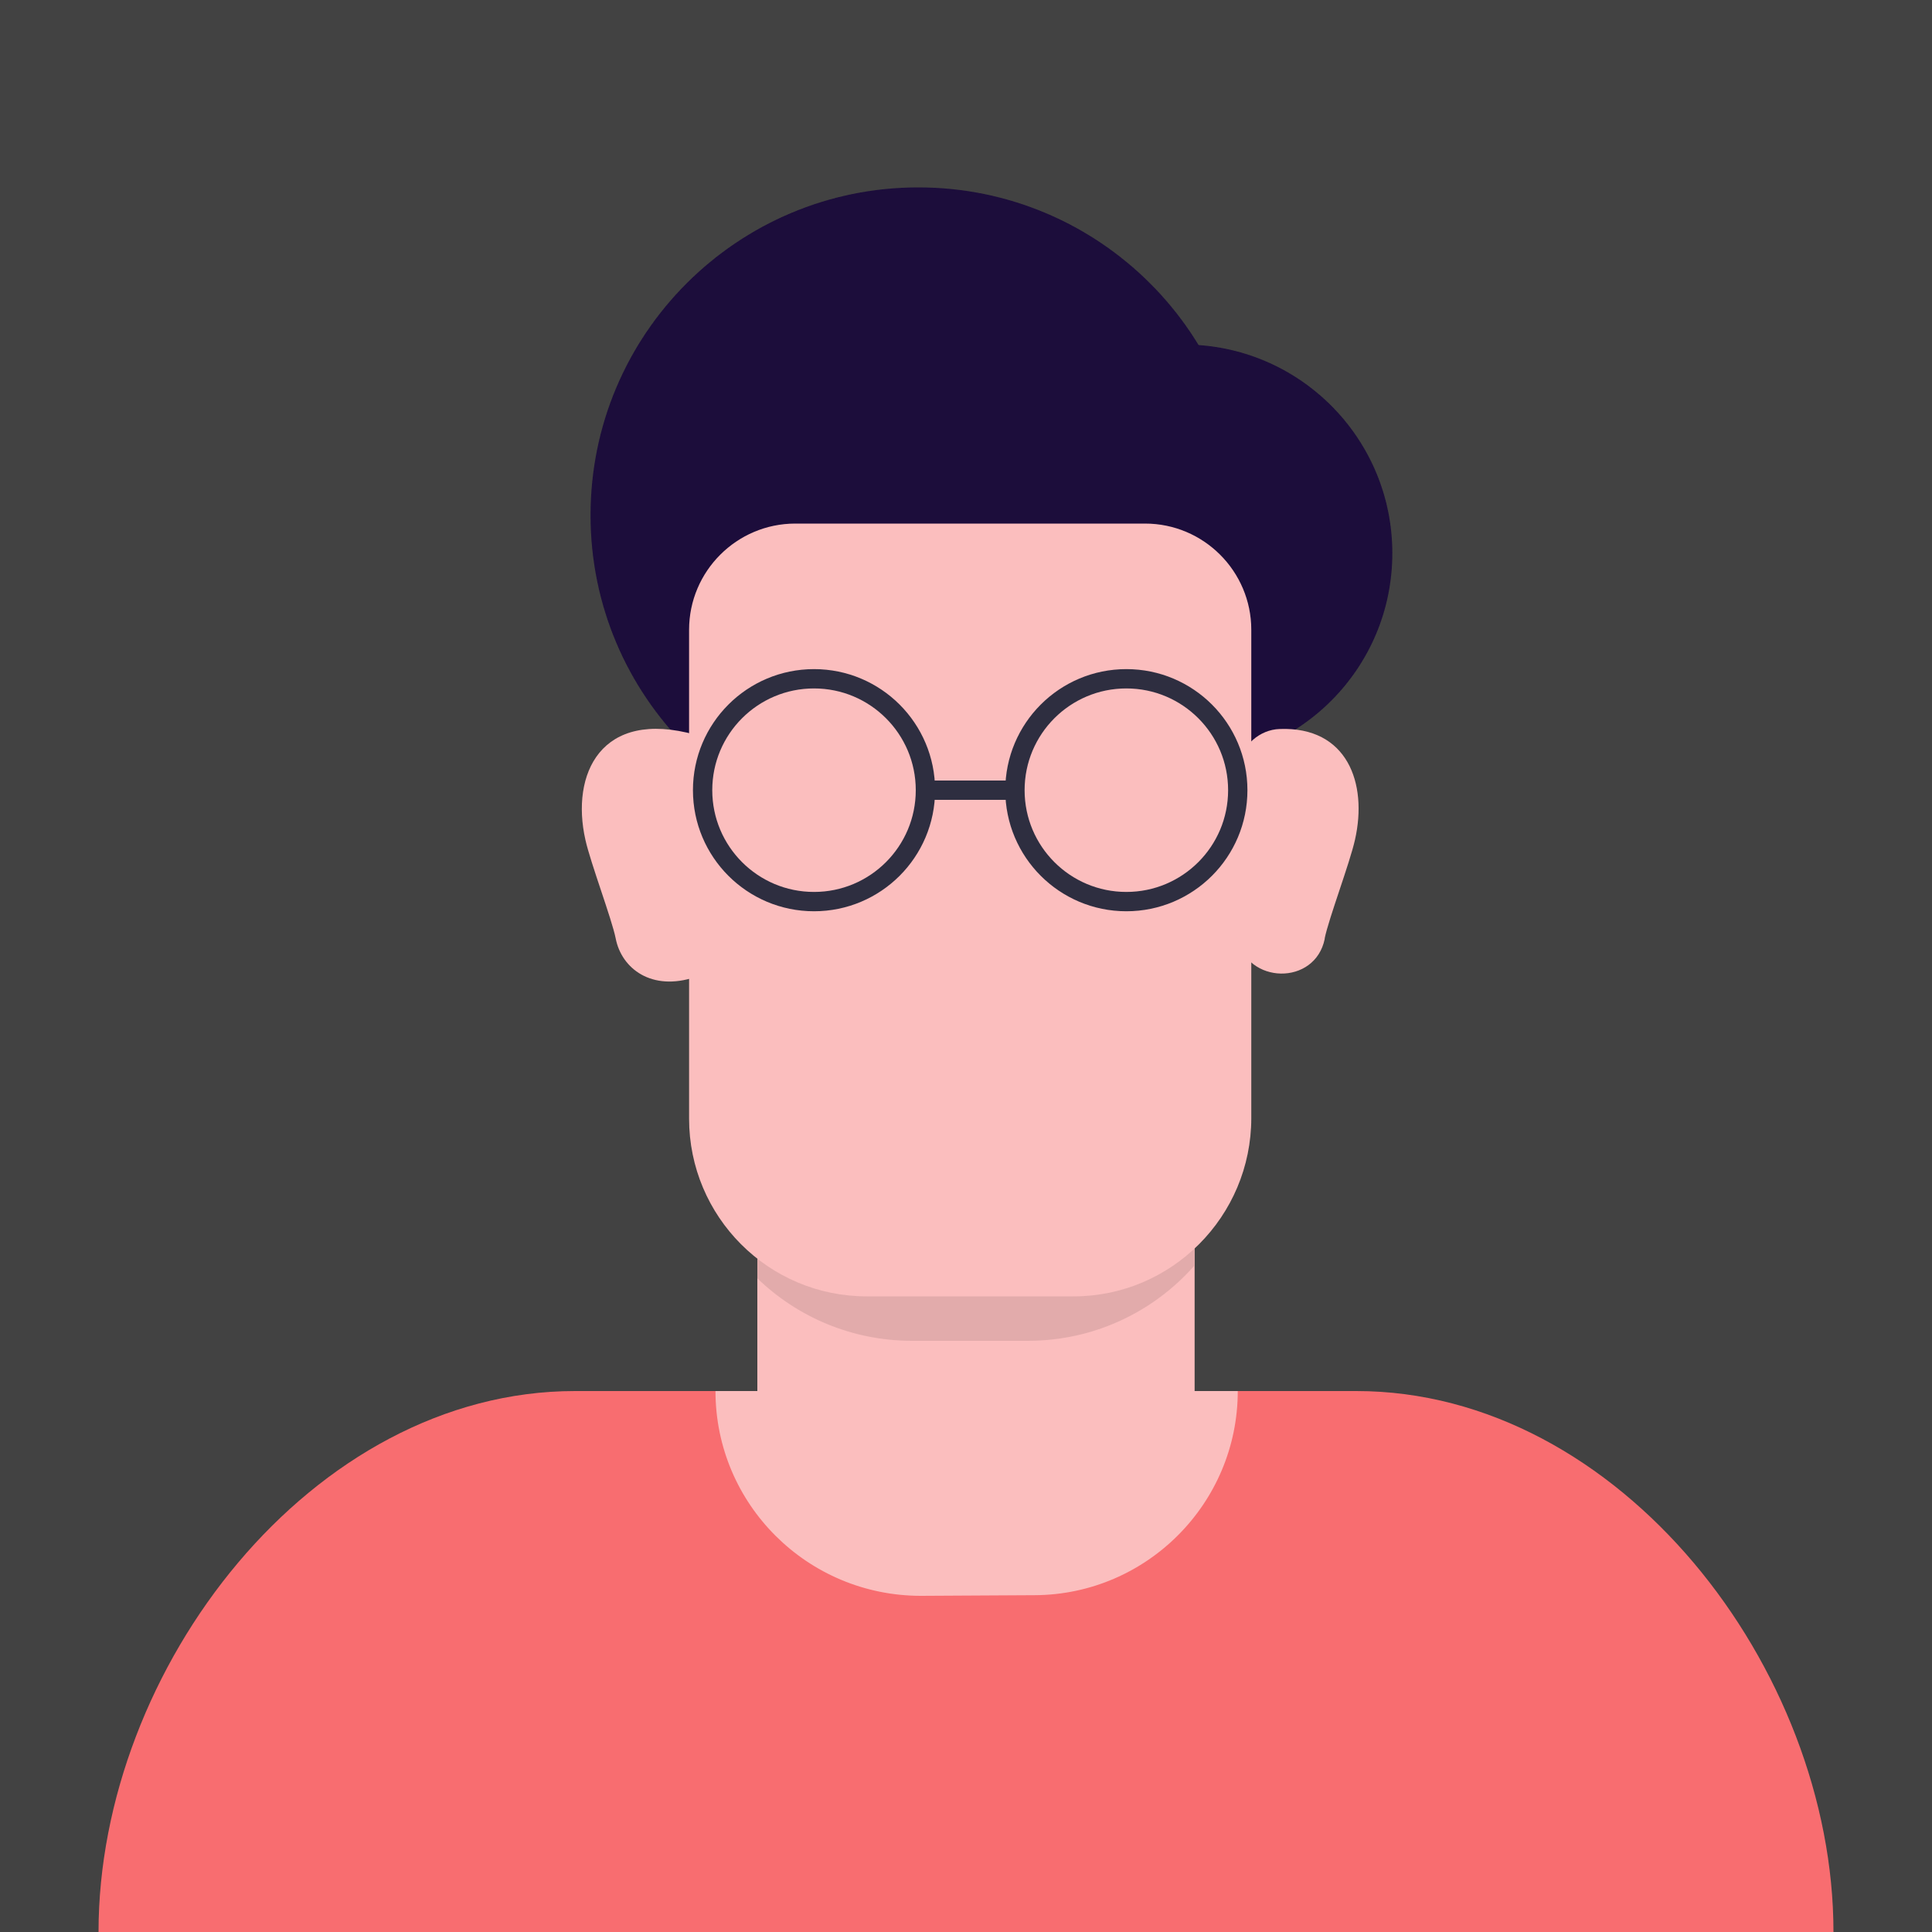
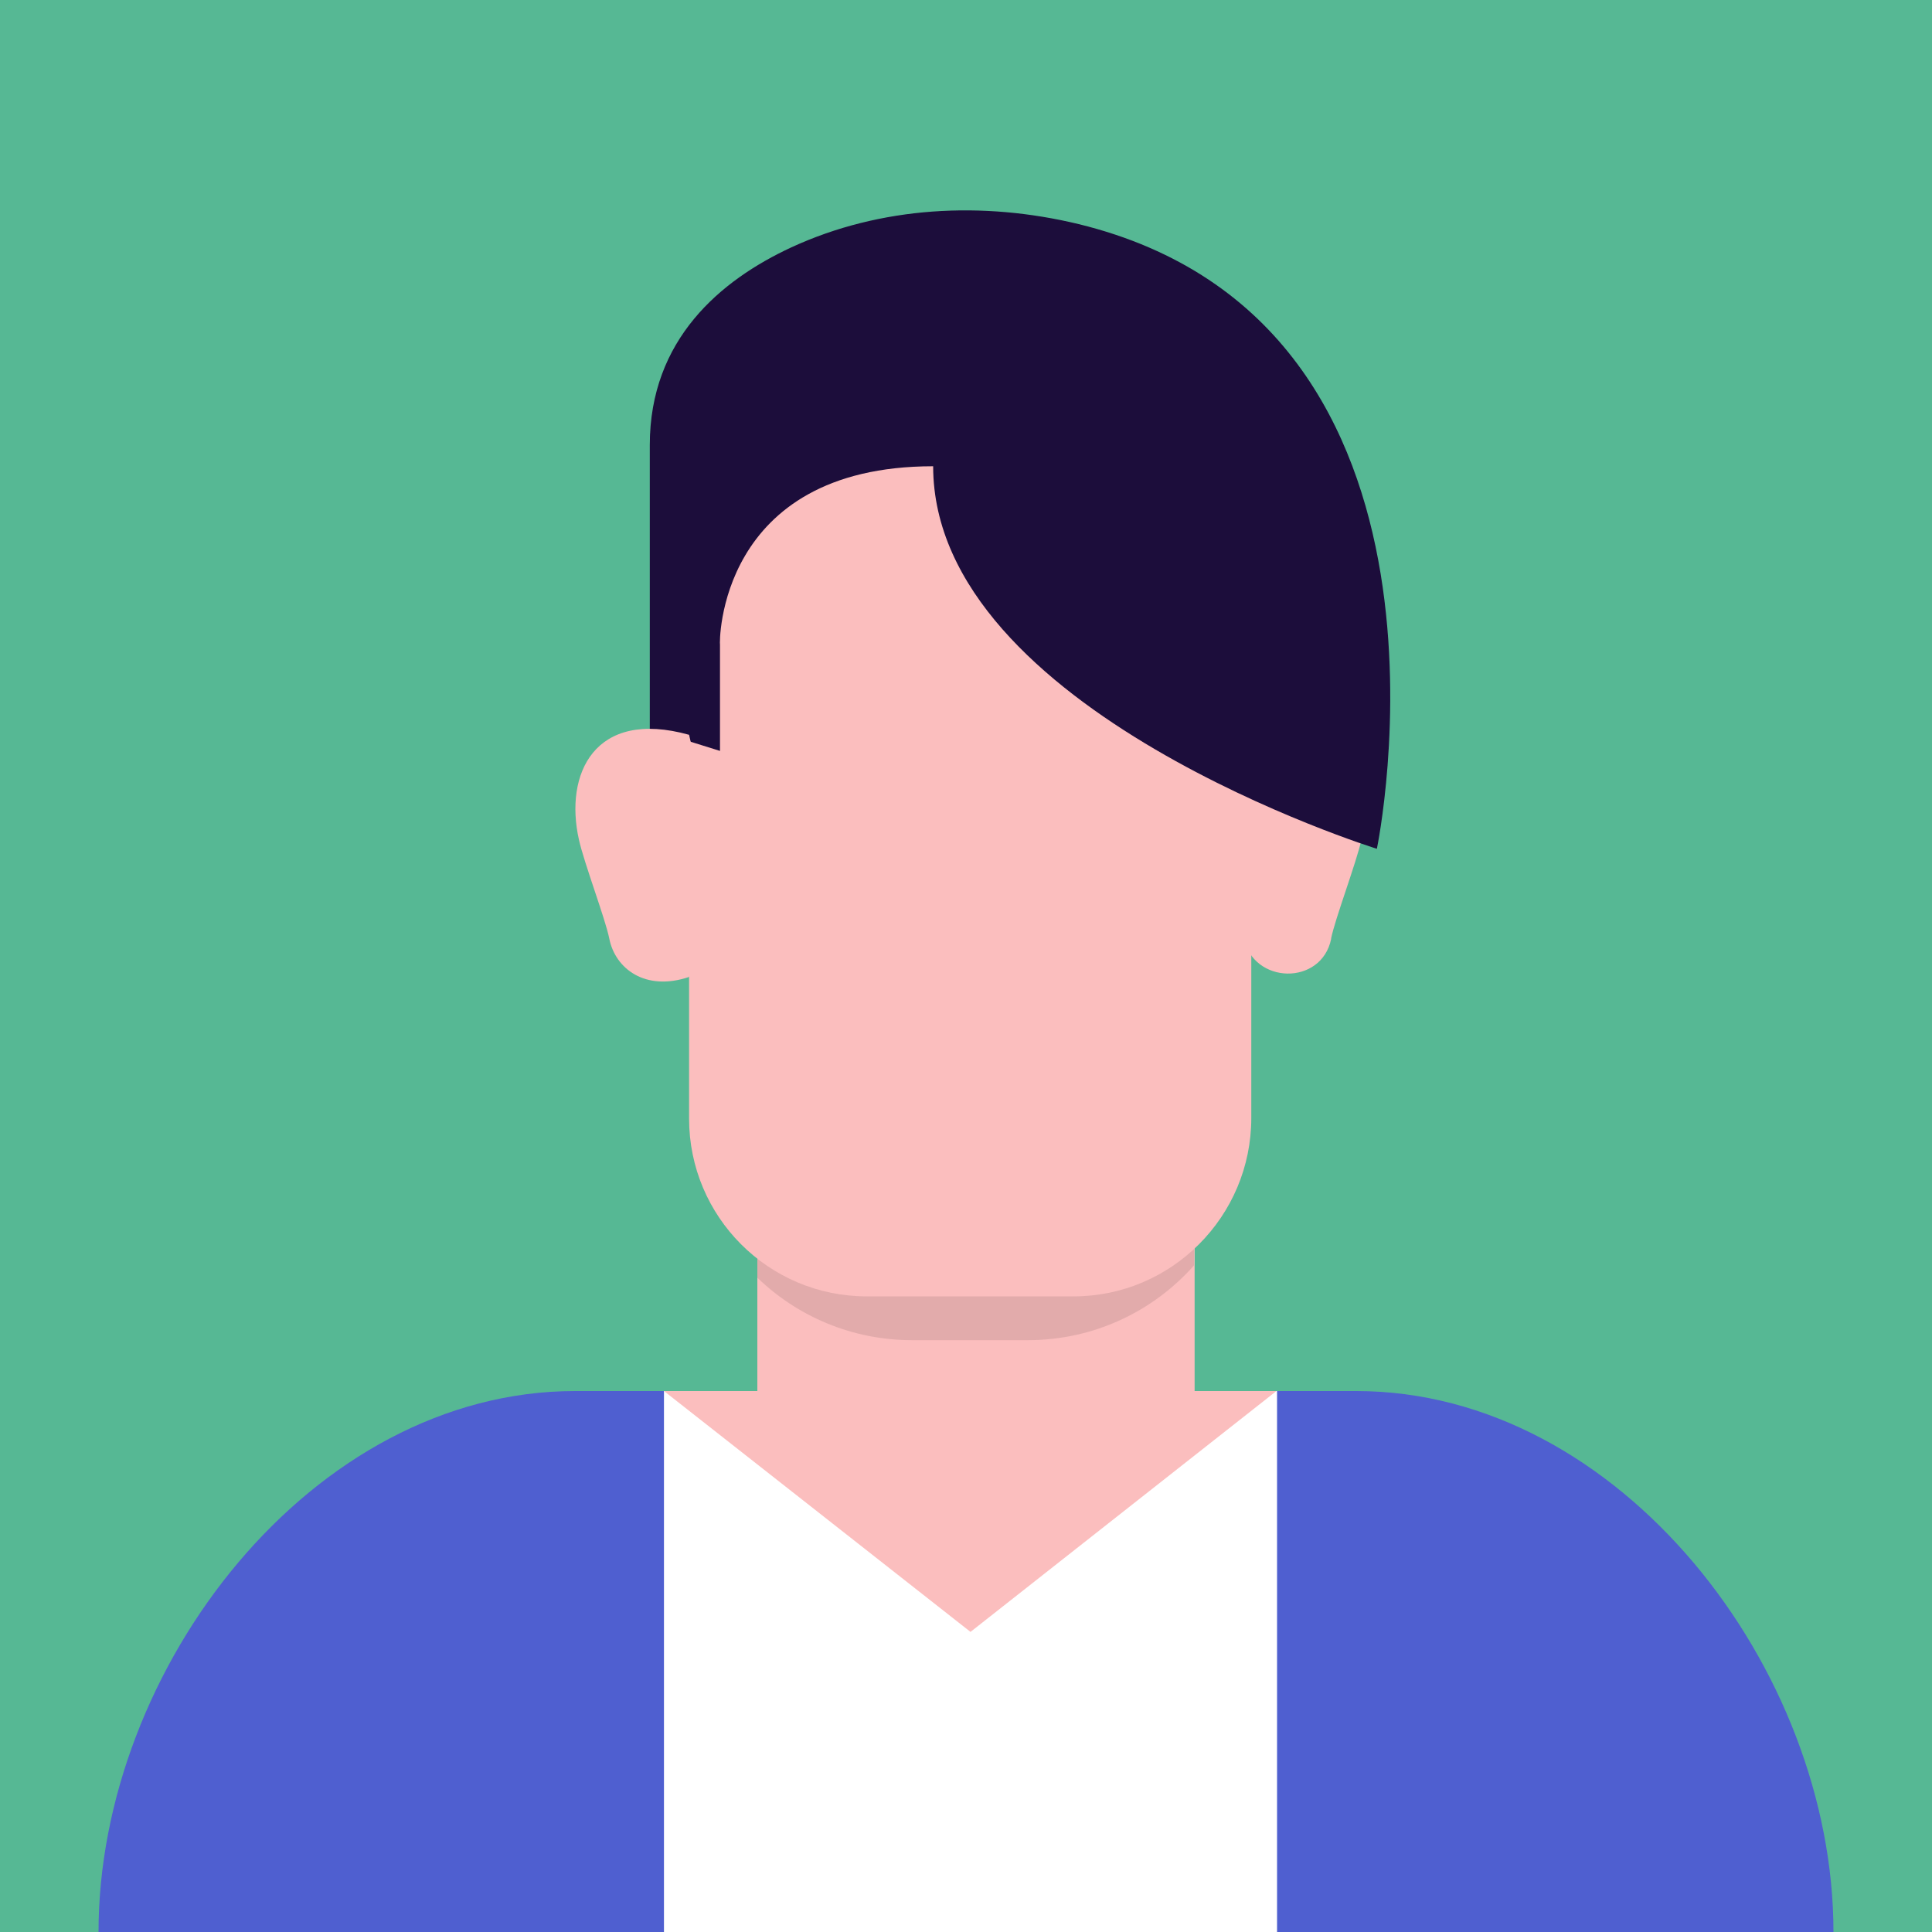
<svg xmlns="http://www.w3.org/2000/svg" xmlns:xlink="http://www.w3.org/1999/xlink" version="1.1" width="60px" height="60px">
  <defs>
-     <path d="M 0 0  L 300 0  L 300 300  L 0 300  Z " fill-rule="evenodd" fill="black" id="path609" />
-     <clipPath id="clip610">
-       <use xlink:href="#path609" />
+     <path d="M 0 0  L 300 0  L 300 300  L 0 300  Z " fill-rule="evenodd" fill="black" id="path999" />
+     <clipPath id="clip1000">
+       <use xlink:href="#path999" />
    </clipPath>
-     <filter x="-50.00%" y="-50.00%" width="200.00%" height="200.00%" filterUnits="objectBoundingBox" id="filter611">
+     <filter x="-50.00%" y="-50.00%" width="200.00%" height="200.00%" filterUnits="objectBoundingBox" id="filter1001">
      <feColorMatrix type="matrix" values="1 0 0 0 0  0 1 0 0 0  0 0 1 0 0  0 0 0 1 0  " in="SourceGraphic" />
    </filter>
  </defs>
-   <g transform="matrix(1 0 0 1 -141 -831 )">
-     <g transform="matrix(0.2 0 0 0.2 141 831 )" clip-path="url(#clip610)" filter="url(#filter611)">
+   <g transform="matrix(1 0 0 1 -141 -700 )">
+     <g transform="matrix(0.2 0 0 0.2 141 700 )" clip-path="url(#clip1000)" filter="url(#filter1001)">
      <style type="text/css">
	.st0{fill:#FBE3C0;}
	.st1{fill:#57B894;}
	.st2{fill:#2F2E41;}
	.st3{fill:#9362AC;}
	.st4{fill:#F86D70;}
	.st5{fill:#424242;}
	.st6{fill:#DCDDDD;}
	.st7{fill:#606060;}
	.st8{fill:#F5A800;}
	.st9{fill:#545E60;}
	.st10{fill:#A6AAB2;}
	.st11{fill:#1C0D3A;}
	.st12{fill:#FBBEBE;}
	.st13{fill:#505ED0;}
	.st14{fill:#FFFFFF;}
	.st15{opacity:0.1;enable-background:new    ;}
	.st16{fill:#FFB338;}
	.st17{fill:#F0E4ED;}
	.st18{fill:none;stroke:#2F2E41;stroke-width:3;stroke-miterlimit:10;}
	.st19{fill:#7C8189;}
	.st20{clip-path:url(#SVGID_2_);fill:#505ED0;}
	.st21{fill:#F56A56;}
	.st22{fill:#FFFAEC;}
	.st23{fill:#605D55;}
	.st24{opacity:0.8;fill:#1C0D3A;}
	.st25{fill:#F7F8F8;}
	.st26{fill:#AD9A85;}
	.st27{fill:#7D6E5A;}
	.st28{clip-path:url(#SVGID_4_);}
	.st29{fill:#DB2D43;stroke:#F7F8F8;stroke-width:4;stroke-miterlimit:10;}
	.st30{fill:#87E5DA;stroke:#F7F8F8;stroke-width:4;stroke-miterlimit:10;}
	.st31{fill:#F7AA00;stroke:#F7F8F8;stroke-width:4;stroke-miterlimit:10;}
	.st32{fill:none;stroke:#F7F8F8;stroke-width:4;stroke-linecap:round;stroke-linejoin:round;stroke-miterlimit:10;}
	.st33{fill:#C7F2E3;stroke:#F7F8F8;stroke-width:4;stroke-miterlimit:10;}
	.st34{clip-path:url(#SVGID_6_);}
	.st35{fill:#FFEAA5;}
	.st36{fill:#226B80;stroke:#FFFFFF;stroke-width:5;stroke-miterlimit:10;}
	.st37{fill:#FFEBD3;stroke:#FFFFFF;stroke-width:5;stroke-miterlimit:10;}
	.st38{fill:#40A798;stroke:#FFFFFF;stroke-width:5;stroke-miterlimit:10;}
	.st39{fill:#FFEAA5;stroke:#FFFFFF;stroke-width:5;stroke-miterlimit:10;}
	.st40{clip-path:url(#SVGID_8_);}
	.st41{fill:#6CBBB3;}
	.st42{fill:#60512D;}
	.st43{fill:#EFE784;}
	.st44{fill:#AE7C7C;}
	.st45{fill:#3E3838;}
	.st46{clip-path:url(#SVGID_10_);}
	.st47{fill:#6C5CE7;}
	.st48{fill:#FDCB6E;}
	.st49{fill:#47416D;}
	.st50{fill:#FFF3B1;}
	.st51{fill:#7B88FF;}
</style>
-       <rect x="-6.6" y="-6.6" class="st5" width="313.2" height="313.2" />
-       <circle class="st11" cx="142.6" cy="80" r="50.9" />
-       <circle class="st11" cx="183.8" cy="85.9" r="32.4" />
-       <path class="st4" d="M284.7,300H15.3v0c0-40.9,33.1-84,74-84h121.3C251.5,216,284.7,259.1,284.7,300L284.7,300z" />
-       <path class="st12" d="M111.1,216h81.1v0c0,17.4-14.1,31.6-31.5,31.7l-17.7,0.1C125.4,247.8,111.1,233.6,111.1,216L111.1,216z" />
-       <rect x="117.6" y="154.7" class="st12" width="67.9" height="64.5" />
-       <path class="st15" d="M117.6,154.7v43.8c6.2,6,14.7,9.7,24,9.7h18c10.3,0,19.5-4.5,25.8-11.6v-41.9H117.6z" />
-       <path class="st12" d="M166.7,201.3h-32.1c-15.3,0-27.6-12.4-27.6-27.6V97.8c0-9.1,7.4-16.5,16.5-16.5h54.3c9.1,0,16.5,7.4,16.5,16.5  v75.8C194.3,188.9,181.9,201.3,166.7,201.3z" />
-       <path class="st12" d="M192.1,145.6c1.5,7.3,12.1,7.5,13.6,0.2c0,0,0-0.1,0-0.1c0.6-3,3.9-11.7,4.7-15.3c2-8.8-1.2-17.6-11.7-17.2  c-3.1,0.1-5.8,2.5-6.4,5.6l-2.7,12.6c-0.2,0.9-0.2,1.9,0,2.9L192.1,145.6z" />
-       <path class="st12" d="M108,151.7c-6.8,2.3-11.5-1.3-12.4-6c-0.6-3-3.9-11.7-4.7-15.3c-2.3-10.2,2.4-20.4,17.1-16.3l4.3,18.7  L108,151.7z" />
+       <rect x="-7.4" y="-7.4" class="st1" width="314.8" height="314.8" />
+       <path class="st13" d="M284.7,300H15.3v0c0-40.9,33.1-84,74-84h121.3C251.5,216,284.7,259.1,284.7,300L284.7,300z" />
+       <rect x="103.1" y="216" class="st14" width="95.2" height="84" />
+       <polygon class="st12" points="103.1,216 198.2,216 150.7,253.4 " />
      <g>
-         <circle class="st18" cx="126.4" cy="122.7" r="17.3" />
-         <circle class="st18" cx="174.9" cy="122.7" r="17.3" />
-         <line class="st18" x1="143.7" y1="122.7" x2="156.7" y2="122.7" />
+         <rect x="117.6" y="154.7" class="st12" width="67.9" height="70.8" />
+         <g>
+           <path class="st15" d="M185.5,145.6h8.9v-41.8c0-19.1-15.5-34.7-34.7-34.7h-18c-19.1,0-34.7,15.5-34.7,34.7v41.8h10.6v52.8    c6.2,6,14.7,9.7,24,9.7h18c10.3,0,19.5-4.5,25.8-11.6V145.6z" />
+           <path class="st12" d="M166.7,201.3h-32.1c-15.3,0-27.6-12.4-27.6-27.6V89.8c0-15.3,12.4-27.6,27.6-27.6h32.1    c15.3,0,27.6,12.4,27.6,27.6v83.8C194.3,188.9,181.9,201.3,166.7,201.3z" />
+           <path class="st12" d="M193.1,145.6c1.5,7.3,12.1,7.5,13.6,0.2c0,0,0-0.1,0-0.1c0.6-3,3.9-11.7,4.7-15.3c2-8.8-1.2-17.6-11.7-17.2    c-3.1,0.1-5.8,2.5-6.4,5.6l-2.7,12.6c-0.2,0.9-0.2,1.9,0,2.9L193.1,145.6z" />
+         </g>
+         <path class="st11" d="M144.9,72.4c0,38,68.9,59.4,68.9,59.4s17-81.5-46.3-97c-14.9-3.6-30.7-2.8-44.6,3.6c-11,5.1-22,14.3-22,30.7   v44.1l10.9,3.4v-16.5C111.7,100.1,111.3,72.4,144.9,72.4z" />
+         <path class="st12" d="M107,151.7c-6.8,2.3-11.5-1.3-12.4-6c-0.6-3-3.9-11.7-4.7-15.3c-2.3-10.2,2.4-20.4,17.1-16.3l4.3,18.7   L107,151.7z" />
      </g>
    </g>
  </g>
</svg>
